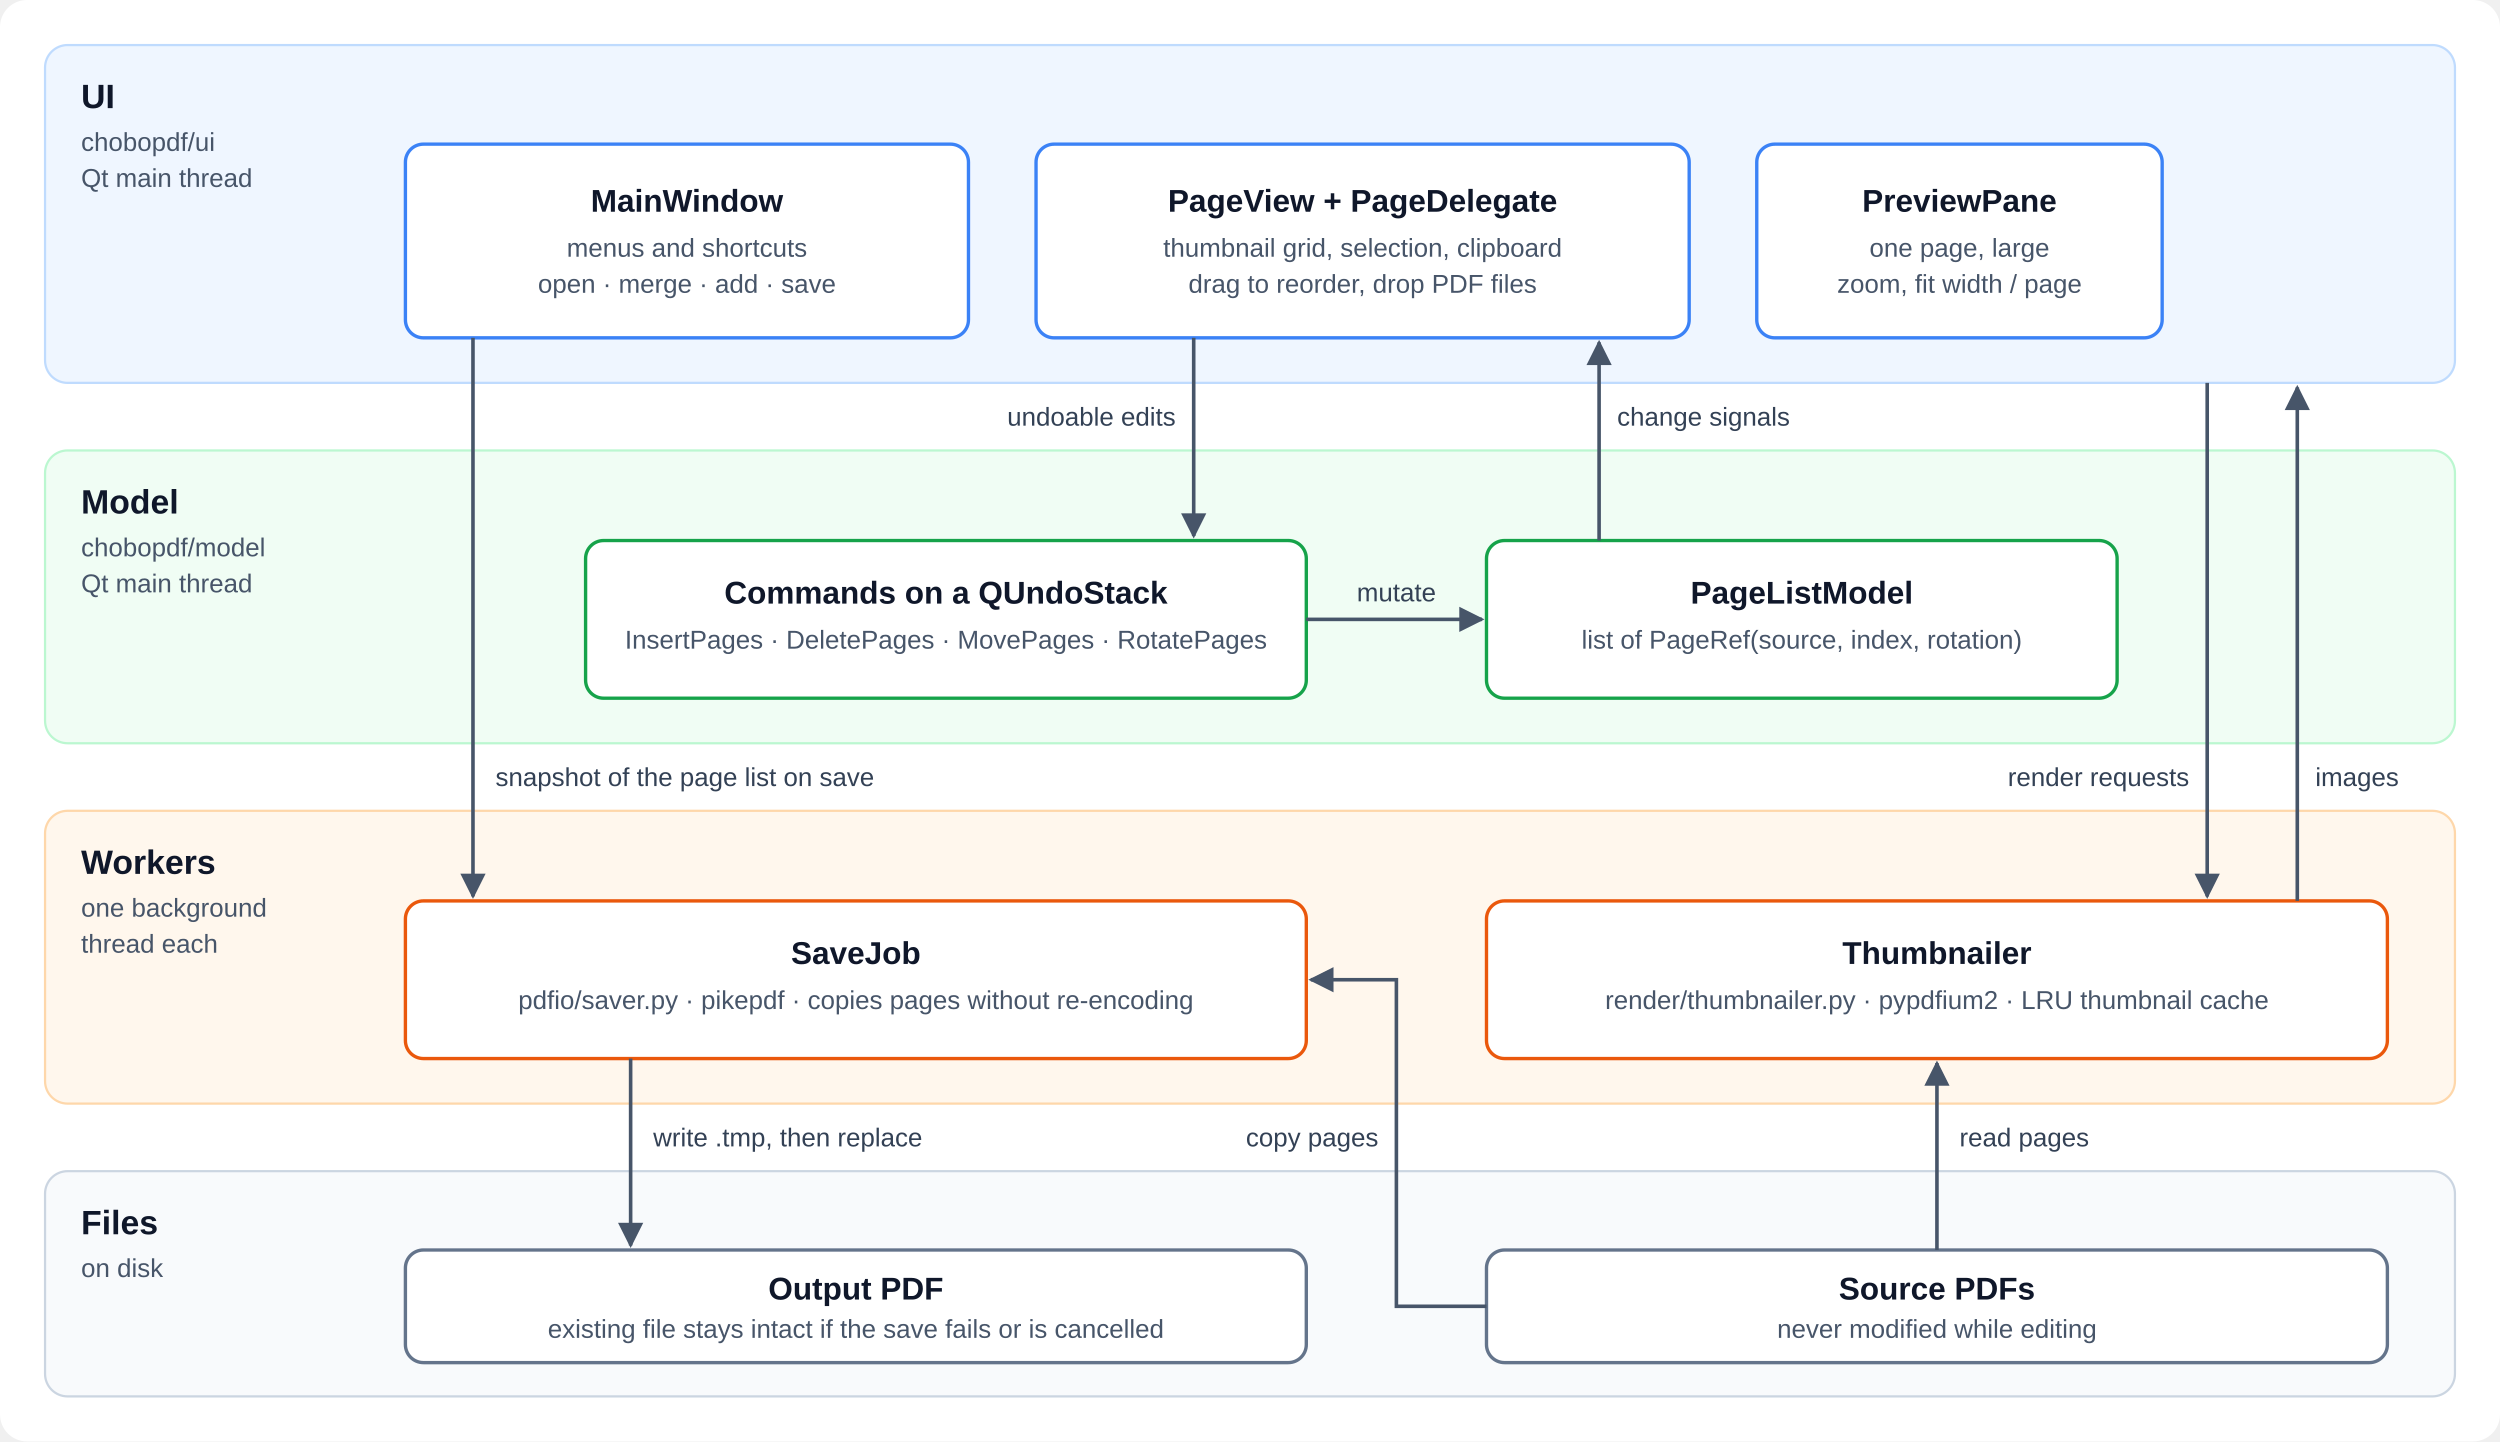
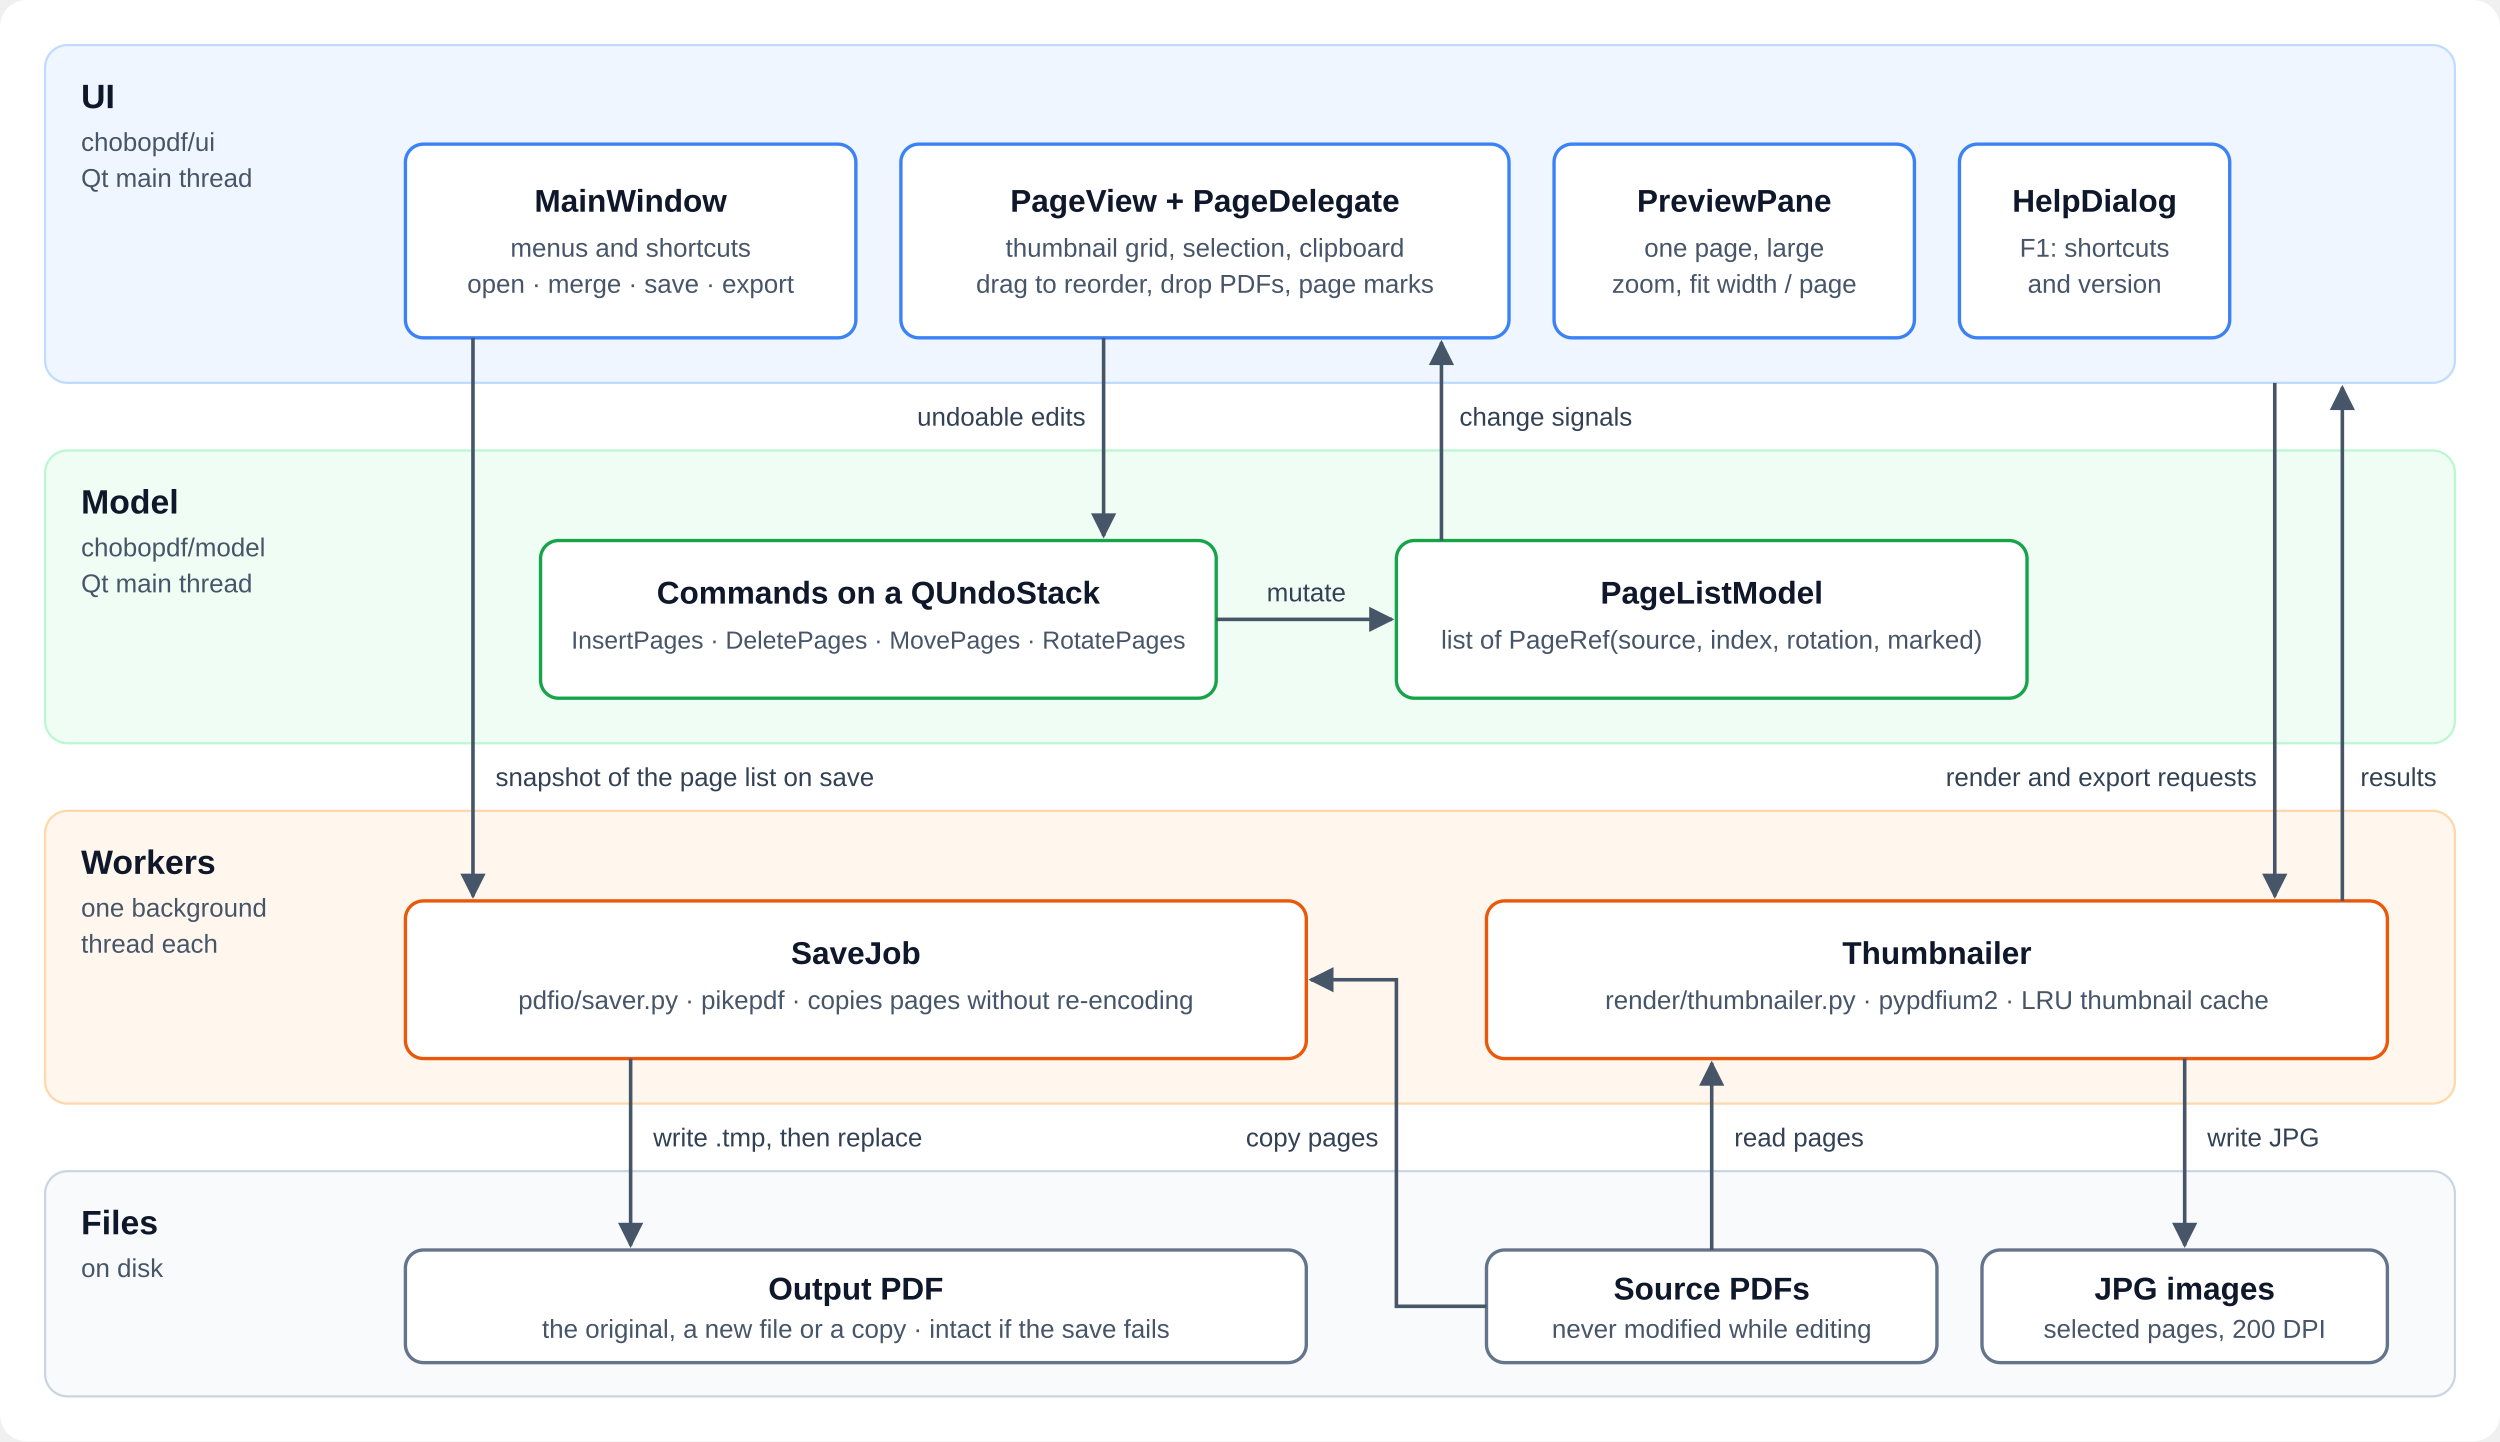
<svg xmlns="http://www.w3.org/2000/svg" viewBox="0 0 1110 640" width="1110" height="640" role="img" aria-labelledby="title desc" font-family="'Segoe UI', system-ui, -apple-system, 'Helvetica Neue', Arial, sans-serif">
  <defs>
    <marker id="arrow" viewBox="0 0 10 10" refX="9" refY="5" markerWidth="7" markerHeight="7" orient="auto-start-reverse">
      <path d="M0,0 L10,5 L0,10 z" fill="#475569" />
    </marker>
  </defs>
  <rect width="1110" height="640" rx="12" fill="#ffffff" />
  <g stroke-width="1">
    <rect x="20" y="20" width="1070" height="150" rx="10" fill="#eff6ff" stroke="#bfdbfe" />
    <rect x="20" y="200" width="1070" height="130" rx="10" fill="#f0fdf4" stroke="#bbf7d0" />
    <rect x="20" y="360" width="1070" height="130" rx="10" fill="#fff7ed" stroke="#fed7aa" />
    <rect x="20" y="520" width="1070" height="100" rx="10" fill="#f8fafc" stroke="#cbd5e1" />
  </g>
  <g fill="#0f172a">
    <text x="36" y="48" font-size="15" font-weight="700">UI</text>
    <text x="36" y="67" font-size="11.5" fill="#475569">chobopdf/ui</text>
    <text x="36" y="83" font-size="11.5" fill="#475569">Qt main thread</text>
    <text x="36" y="228" font-size="15" font-weight="700">Model</text>
    <text x="36" y="247" font-size="11.5" fill="#475569">chobopdf/model</text>
    <text x="36" y="263" font-size="11.5" fill="#475569">Qt main thread</text>
    <text x="36" y="388" font-size="15" font-weight="700">Workers</text>
    <text x="36" y="407" font-size="11.5" fill="#475569">one background</text>
    <text x="36" y="423" font-size="11.5" fill="#475569">thread each</text>
    <text x="36" y="548" font-size="15" font-weight="700">Files</text>
    <text x="36" y="567" font-size="11.5" fill="#475569">on disk</text>
  </g>
  <g fill="#ffffff" stroke-width="1.5">
-     <rect x="180" y="64" width="250" height="86" rx="8" stroke="#3b82f6" />
-     <rect x="460" y="64" width="290" height="86" rx="8" stroke="#3b82f6" />
-     <rect x="780" y="64" width="180" height="86" rx="8" stroke="#3b82f6" />
-     <rect x="260" y="240" width="320" height="70" rx="8" stroke="#16a34a" />
-     <rect x="660" y="240" width="280" height="70" rx="8" stroke="#16a34a" />
+     <rect x="180" y="64" width="200" height="86" rx="8" stroke="#3b82f6" />
+     <rect x="400" y="64" width="270" height="86" rx="8" stroke="#3b82f6" />
+     <rect x="690" y="64" width="160" height="86" rx="8" stroke="#3b82f6" />
+     <rect x="870" y="64" width="120" height="86" rx="8" stroke="#3b82f6" />
+     <rect x="240" y="240" width="300" height="70" rx="8" stroke="#16a34a" />
+     <rect x="620" y="240" width="280" height="70" rx="8" stroke="#16a34a" />
    <rect x="180" y="400" width="400" height="70" rx="8" stroke="#ea580c" />
    <rect x="660" y="400" width="400" height="70" rx="8" stroke="#ea580c" />
    <rect x="180" y="555" width="400" height="50" rx="8" stroke="#64748b" />
-     <rect x="660" y="555" width="400" height="50" rx="8" stroke="#64748b" />
+     <rect x="660" y="555" width="200" height="50" rx="8" stroke="#64748b" />
+     <rect x="880" y="555" width="180" height="50" rx="8" stroke="#64748b" />
  </g>
  <g text-anchor="middle" fill="#0f172a">
-     <text x="305" y="94" font-size="14" font-weight="700">MainWindow</text>
-     <text x="305" y="114" font-size="11.5" fill="#475569">menus and shortcuts</text>
-     <text x="305" y="130" font-size="11.5" fill="#475569">open · merge · add · save</text>
-     <text x="605" y="94" font-size="14" font-weight="700">PageView + PageDelegate</text>
-     <text x="605" y="114" font-size="11.5" fill="#475569">thumbnail grid, selection, clipboard</text>
-     <text x="605" y="130" font-size="11.5" fill="#475569">drag to reorder, drop PDF files</text>
-     <text x="870" y="94" font-size="14" font-weight="700">PreviewPane</text>
-     <text x="870" y="114" font-size="11.5" fill="#475569">one page, large</text>
-     <text x="870" y="130" font-size="11.5" fill="#475569">zoom, fit width / page</text>
-     <text x="420" y="268" font-size="14" font-weight="700">Commands on a QUndoStack</text>
-     <text x="420" y="288" font-size="11.5" fill="#475569">InsertPages · DeletePages · MovePages · RotatePages</text>
-     <text x="800" y="268" font-size="14" font-weight="700">PageListModel</text>
-     <text x="800" y="288" font-size="11.5" fill="#475569">list of PageRef(source, index, rotation)</text>
+     <text x="280" y="94" font-size="14" font-weight="700">MainWindow</text>
+     <text x="280" y="114" font-size="11.5" fill="#475569">menus and shortcuts</text>
+     <text x="280" y="130" font-size="11.5" fill="#475569">open · merge · save · export</text>
+     <text x="535" y="94" font-size="14" font-weight="700">PageView + PageDelegate</text>
+     <text x="535" y="114" font-size="11.5" fill="#475569">thumbnail grid, selection, clipboard</text>
+     <text x="535" y="130" font-size="11.5" fill="#475569">drag to reorder, drop PDFs, page marks</text>
+     <text x="770" y="94" font-size="14" font-weight="700">PreviewPane</text>
+     <text x="770" y="114" font-size="11.5" fill="#475569">one page, large</text>
+     <text x="770" y="130" font-size="11.5" fill="#475569">zoom, fit width / page</text>
+     <text x="930" y="94" font-size="14" font-weight="700">HelpDialog</text>
+     <text x="930" y="114" font-size="11.5" fill="#475569">F1: shortcuts</text>
+     <text x="930" y="130" font-size="11.5" fill="#475569">and version</text>
+     <text x="390" y="268" font-size="14" font-weight="700">Commands on a QUndoStack</text>
+     <text x="390" y="288" font-size="11" fill="#475569">InsertPages · DeletePages · MovePages · RotatePages</text>
+     <text x="760" y="268" font-size="14" font-weight="700">PageListModel</text>
+     <text x="760" y="288" font-size="11.5" fill="#475569">list of PageRef(source, index, rotation, marked)</text>
    <text x="380" y="428" font-size="14" font-weight="700">SaveJob</text>
    <text x="380" y="448" font-size="11.5" fill="#475569">pdfio/saver.py · pikepdf · copies pages without re-encoding</text>
    <text x="860" y="428" font-size="14" font-weight="700">Thumbnailer</text>
    <text x="860" y="448" font-size="11.5" fill="#475569">render/thumbnailer.py · pypdfium2 · LRU thumbnail cache</text>
    <text x="380" y="577" font-size="14" font-weight="700">Output PDF</text>
-     <text x="380" y="594" font-size="11.5" fill="#475569">existing file stays intact if the save fails or is cancelled</text>
-     <text x="860" y="577" font-size="14" font-weight="700">Source PDFs</text>
-     <text x="860" y="594" font-size="11.5" fill="#475569">never modified while editing</text>
+     <text x="380" y="594" font-size="11.5" fill="#475569">the original, a new file or a copy · intact if the save fails</text>
+     <text x="760" y="577" font-size="14" font-weight="700">Source PDFs</text>
+     <text x="760" y="594" font-size="11.5" fill="#475569">never modified while editing</text>
+     <text x="970" y="577" font-size="14" font-weight="700">JPG images</text>
+     <text x="970" y="594" font-size="11.5" fill="#475569">selected pages, 200 DPI</text>
  </g>
  <g fill="none" stroke="#475569" stroke-width="1.6" marker-end="url(#arrow)">
-     <path d="M530,150 V238" />
-     <path d="M580,275 H658" />
-     <path d="M710,240 V152" />
+     <path d="M490,150 V238" />
+     <path d="M540,275 H618" />
+     <path d="M640,240 V152" />
    <path d="M210,150 V398" />
-     <path d="M980,170 V398" />
-     <path d="M1020,400 V172" />
+     <path d="M1010,170 V398" />
+     <path d="M1040,400 V172" />
    <path d="M280,470 V553" />
-     <path d="M860,555 V472" />
+     <path d="M760,555 V472" />
+     <path d="M970,470 V553" />
    <path d="M660,580 H620 V435 H582" />
  </g>
  <g font-size="11.5" fill="#334155">
-     <text x="522" y="189" text-anchor="end">undoable edits</text>
-     <text x="718" y="189">change signals</text>
-     <text x="620" y="267" text-anchor="middle">mutate</text>
+     <text x="482" y="189" text-anchor="end">undoable edits</text>
+     <text x="648" y="189">change signals</text>
+     <text x="580" y="267" text-anchor="middle">mutate</text>
    <text x="220" y="349">snapshot of the page list on save</text>
-     <text x="972" y="349" text-anchor="end">render requests</text>
-     <text x="1028" y="349">images</text>
+     <text x="1002" y="349" text-anchor="end">render and export requests</text>
+     <text x="1048" y="349">results</text>
    <text x="290" y="509">write .tmp, then replace</text>
    <text x="612" y="509" text-anchor="end">copy pages</text>
-     <text x="870" y="509">read pages</text>
+     <text x="770" y="509">read pages</text>
+     <text x="980" y="509">write JPG</text>
  </g>
</svg>
